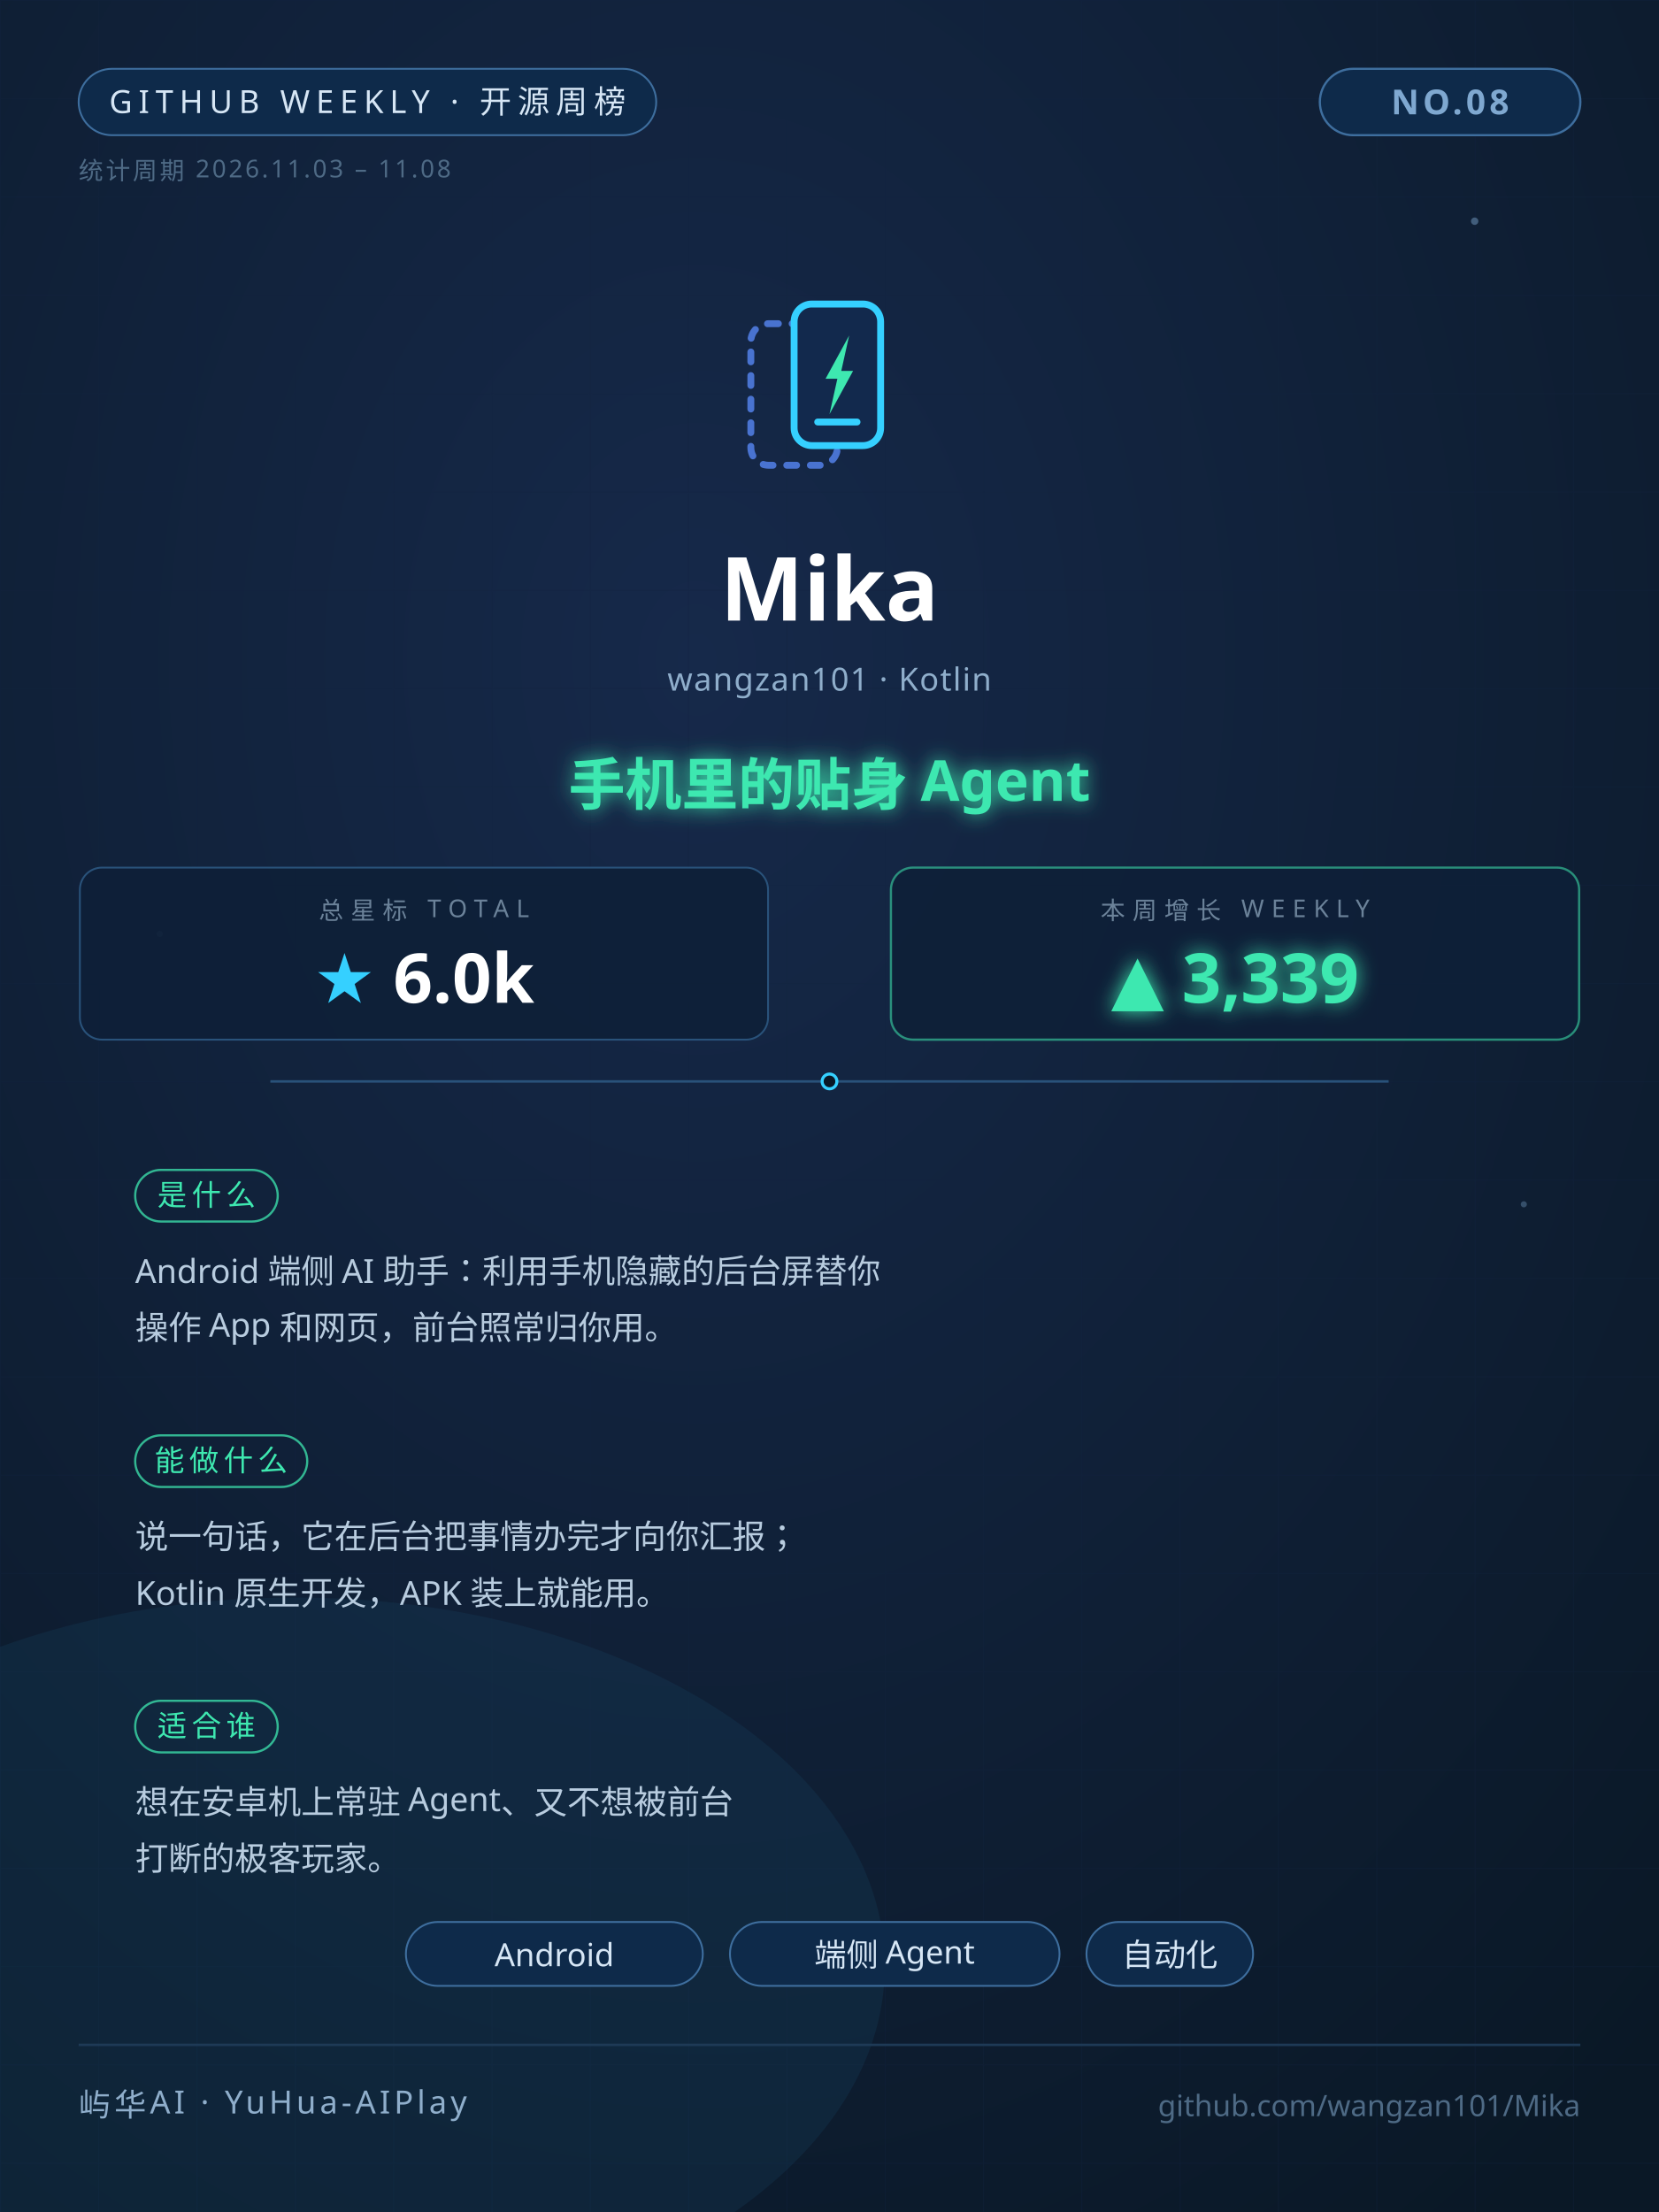
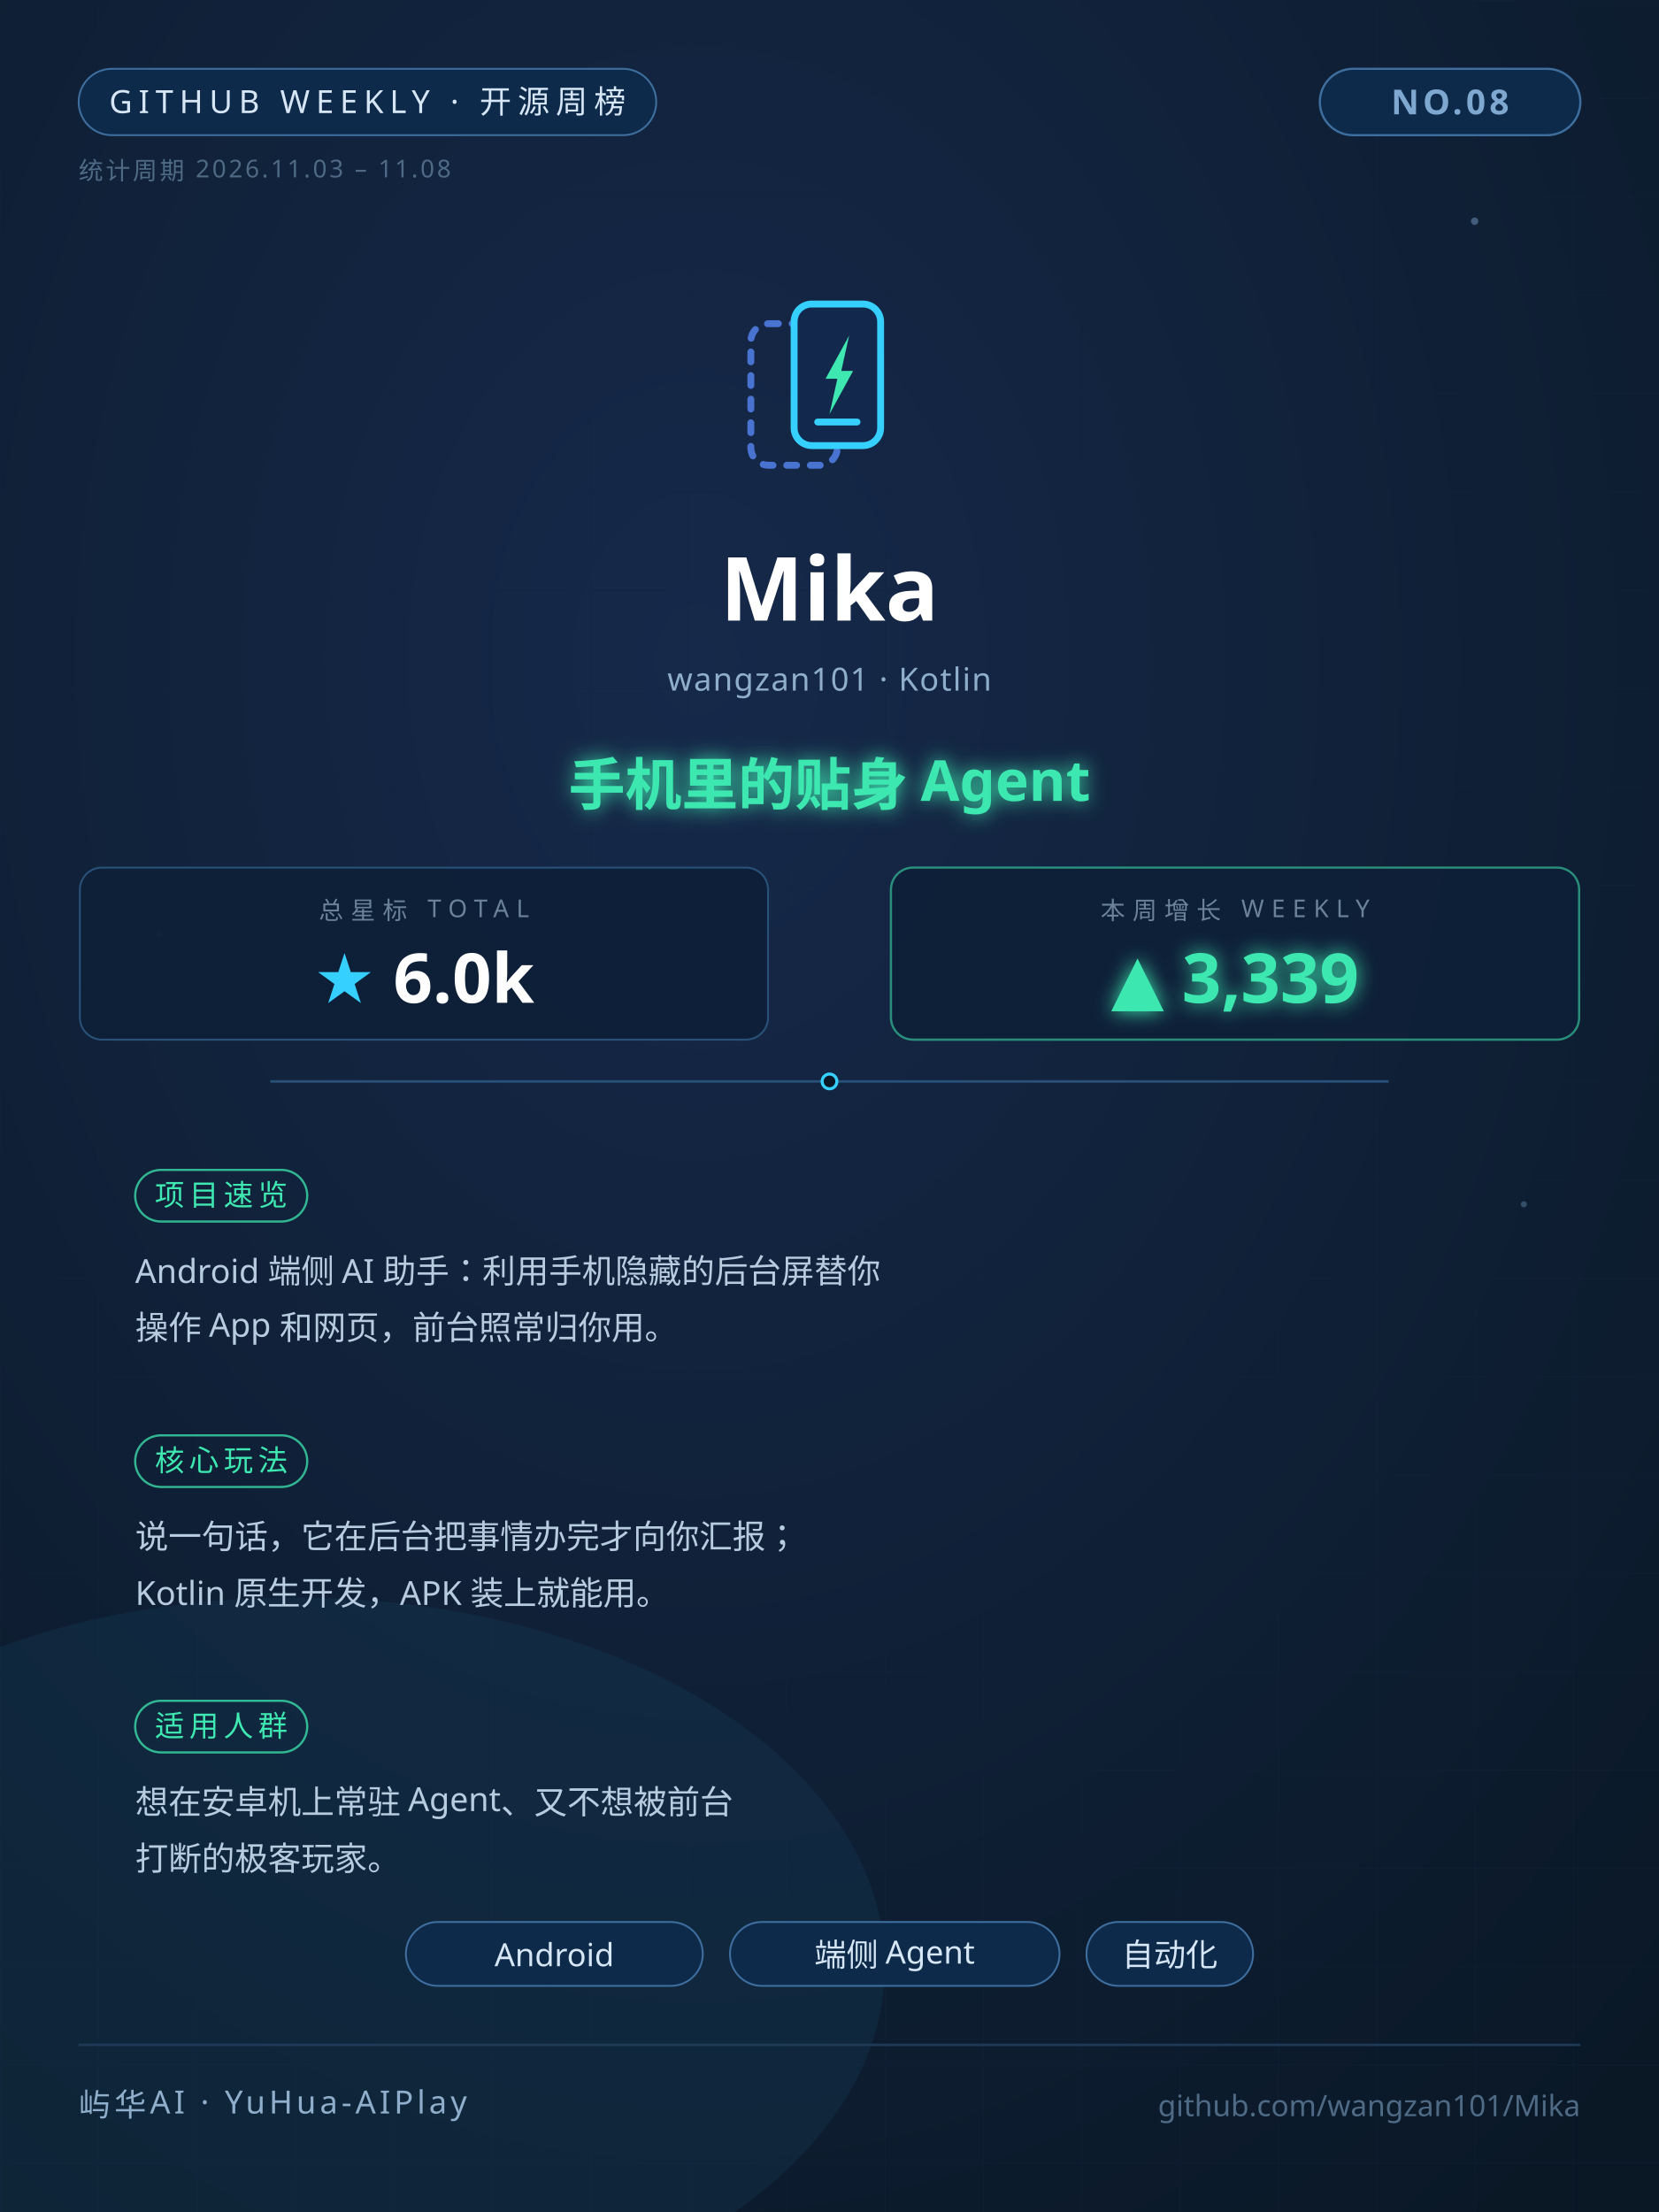
<svg xmlns="http://www.w3.org/2000/svg" viewBox="0 0 1350 1800" font-family="'PingFang SC','Hiragino Sans GB',sans-serif">
  <defs>
    <radialGradient id="bgGlow" cx="42%" cy="30%" r="85%">
      <stop offset="0%" stop-color="#16294A" />
      <stop offset="100%" stop-color="#0A1826" />
    </radialGradient>
    <filter id="glowGreen" x="-60%" y="-60%" width="220%" height="220%">
      <feDropShadow dx="0" dy="0" stdDeviation="8" flood-color="#3EE8B0" />
    </filter>
    <pattern id="grid" width="80" height="80" patternUnits="userSpaceOnUse">
      <path d="M80 0H0V80" fill="none" stroke="#132440" stroke-opacity="0.35" stroke-width="1.5" />
    </pattern>
    <g id="ic-boltphone" fill="none" stroke="#35D0FF" stroke-width="3.5" stroke-linejoin="round" stroke-linecap="round">
      <rect x="-40" y="-26" width="44" height="72" rx="9" stroke="#5B8CFF" stroke-dasharray="5 7" opacity="0.75" />
      <rect x="-18" y="-36" width="44" height="72" rx="9" fill="#12294D" />
      <line x1="-6" y1="24" x2="14" y2="24" />
      <path d="M10 -20 L-2 2 L4 2 L0 20 L12 -2 L6 -2 Z" fill="#3EE8B0" stroke="none" />
    </g>
  </defs>
  <rect width="1350" height="1800" fill="url(#bgGlow)" />
  <rect width="1350" height="1800" fill="url(#grid)" />
  <ellipse cx="240" cy="1600" rx="480" ry="300" fill="#14405E" opacity="0.28" />
  <circle cx="1200" cy="180" r="3" fill="#7FA8D0" opacity="0.45" />
  <circle cx="130" cy="760" r="2.5" fill="#7FA8D0" opacity="0.3" />
  <circle cx="1240" cy="980" r="2.5" fill="#7FA8D0" opacity="0.35" />
  <rect x="64" y="56" width="470" height="54" rx="27" fill="#0E2A4A" stroke="#3E6E9E" stroke-width="1.5" />
  <text x="299" y="92" text-anchor="middle" font-size="26" letter-spacing="5" fill="#D6E6F5">GITHUB WEEKLY · 开源周榜</text>
  <text x="64" y="146" font-size="20" letter-spacing="2" fill="#4E6A85">统计周期 2026.11.03 – 11.08</text>
  <rect x="1074" y="56" width="212" height="54" rx="27" fill="#0E2A4A" stroke="#3E6E9E" stroke-width="1.8" />
  <text x="1180" y="93" text-anchor="middle" font-size="28" font-weight="800" letter-spacing="3" fill="#7FA8D0">NO.08</text>
  <use href="#ic-boltphone" transform="translate(675 305) scale(1.6)" />
  <text x="675" y="505" text-anchor="middle" font-size="72" font-weight="800" fill="#FFFFFF">Mika</text>
  <text x="675" y="562" text-anchor="middle" font-size="26" letter-spacing="1" fill="#8FAECB">wangzan101 · Kotlin</text>
  <text x="675" y="655" text-anchor="middle" font-size="46" font-weight="700" fill="#3EE8B0" filter="url(#glowGreen)">手机里的贴身 Agent</text>
  <rect x="65" y="706" width="560" height="140" rx="18" fill="#0E2038" fill-opacity="0.9" stroke="#29527A" stroke-width="1.5" />
  <text x="345" y="748" text-anchor="middle" font-size="20" letter-spacing="6" fill="#6B8299">总星标 TOTAL</text>
  <text x="345" y="816" text-anchor="middle" font-size="56" font-weight="800" fill="#FFFFFF">
    <tspan fill="#35D0FF">★</tspan> 6.0k</text>
  <rect x="725" y="706" width="560" height="140" rx="18" fill="#0E2038" fill-opacity="0.9" stroke="#3EE8B0" stroke-opacity="0.55" stroke-width="1.8" />
  <text x="1005" y="748" text-anchor="middle" font-size="20" letter-spacing="6" fill="#6B8299">本周增长 WEEKLY</text>
  <text x="1005" y="816" text-anchor="middle" font-size="56" font-weight="800" fill="#3EE8B0" filter="url(#glowGreen)">▲ 3,339</text>
  <line x1="220" y1="880" x2="1130" y2="880" stroke="#29527A" stroke-width="2" />
  <circle cx="675" cy="880" r="6" fill="#0A1826" stroke="#35D0FF" stroke-width="2.5" />
-   <rect x="110" y="952" width="116" height="42" rx="21" fill="none" stroke="#3EE8B0" stroke-opacity="0.75" stroke-width="1.8" />
-   <text x="168" y="981" text-anchor="middle" font-size="24" letter-spacing="4" fill="#3EE8B0">是什么</text>
+   <rect x="110" y="952" width="140" height="42" rx="21" fill="none" stroke="#3EE8B0" stroke-opacity="0.75" stroke-width="1.8" />
+   <text x="180" y="981" text-anchor="middle" font-size="24" letter-spacing="4" fill="#3EE8B0">项目速览</text>
  <text x="110" y="1044" font-size="27" fill="#B8CCDF">Android 端侧 AI 助手：利用手机隐藏的后台屏替你</text>
  <text x="110" y="1090" font-size="27" fill="#B8CCDF">操作 App 和网页，前台照常归你用。</text>
  <rect x="110" y="1168" width="140" height="42" rx="21" fill="none" stroke="#3EE8B0" stroke-opacity="0.75" stroke-width="1.8" />
-   <text x="180" y="1197" text-anchor="middle" font-size="24" letter-spacing="4" fill="#3EE8B0">能做什么</text>
+   <text x="180" y="1197" text-anchor="middle" font-size="24" letter-spacing="4" fill="#3EE8B0">核心玩法</text>
  <text x="110" y="1260" font-size="27" fill="#B8CCDF">说一句话，它在后台把事情办完才向你汇报；</text>
  <text x="110" y="1306" font-size="27" fill="#B8CCDF">Kotlin 原生开发，APK 装上就能用。</text>
-   <rect x="110" y="1384" width="116" height="42" rx="21" fill="none" stroke="#3EE8B0" stroke-opacity="0.75" stroke-width="1.8" />
-   <text x="168" y="1413" text-anchor="middle" font-size="24" letter-spacing="4" fill="#3EE8B0">适合谁</text>
+   <rect x="110" y="1384" width="140" height="42" rx="21" fill="none" stroke="#3EE8B0" stroke-opacity="0.75" stroke-width="1.8" />
+   <text x="180" y="1413" text-anchor="middle" font-size="24" letter-spacing="4" fill="#3EE8B0">适用人群</text>
  <text x="110" y="1476" font-size="27" fill="#B8CCDF">想在安卓机上常驻 Agent、又不想被前台</text>
  <text x="110" y="1522" font-size="27" fill="#B8CCDF">打断的极客玩家。</text>
  <rect x="330.3" y="1564" width="241.6" height="52" rx="26" fill="#0E2A4A" stroke="#3E6E9E" stroke-width="1.5" />
  <text x="451.1" y="1600" text-anchor="middle" font-size="26" fill="#D6E6F5">Android</text>
  <rect x="594.0" y="1564" width="268.2" height="52" rx="26" fill="#0E2A4A" stroke="#3E6E9E" stroke-width="1.5" />
  <text x="728.0" y="1600" text-anchor="middle" font-size="26" fill="#D6E6F5">端侧 Agent</text>
  <rect x="884.1" y="1564" width="135.6" height="52" rx="26" fill="#0E2A4A" stroke="#3E6E9E" stroke-width="1.5" />
  <text x="951.9" y="1600" text-anchor="middle" font-size="26" fill="#D6E6F5">自动化</text>
  <line x1="64" y1="1664" x2="1286" y2="1664" stroke="#1E3A56" stroke-width="2" />
  <text x="64" y="1722" font-size="26" letter-spacing="3" fill="#8FAECB">屿华AI · YuHua-AIPlay</text>
  <text x="1286" y="1722" text-anchor="end" font-size="24" fill="#4E6A85">github.com/wangzan101/Mika</text>
</svg>
